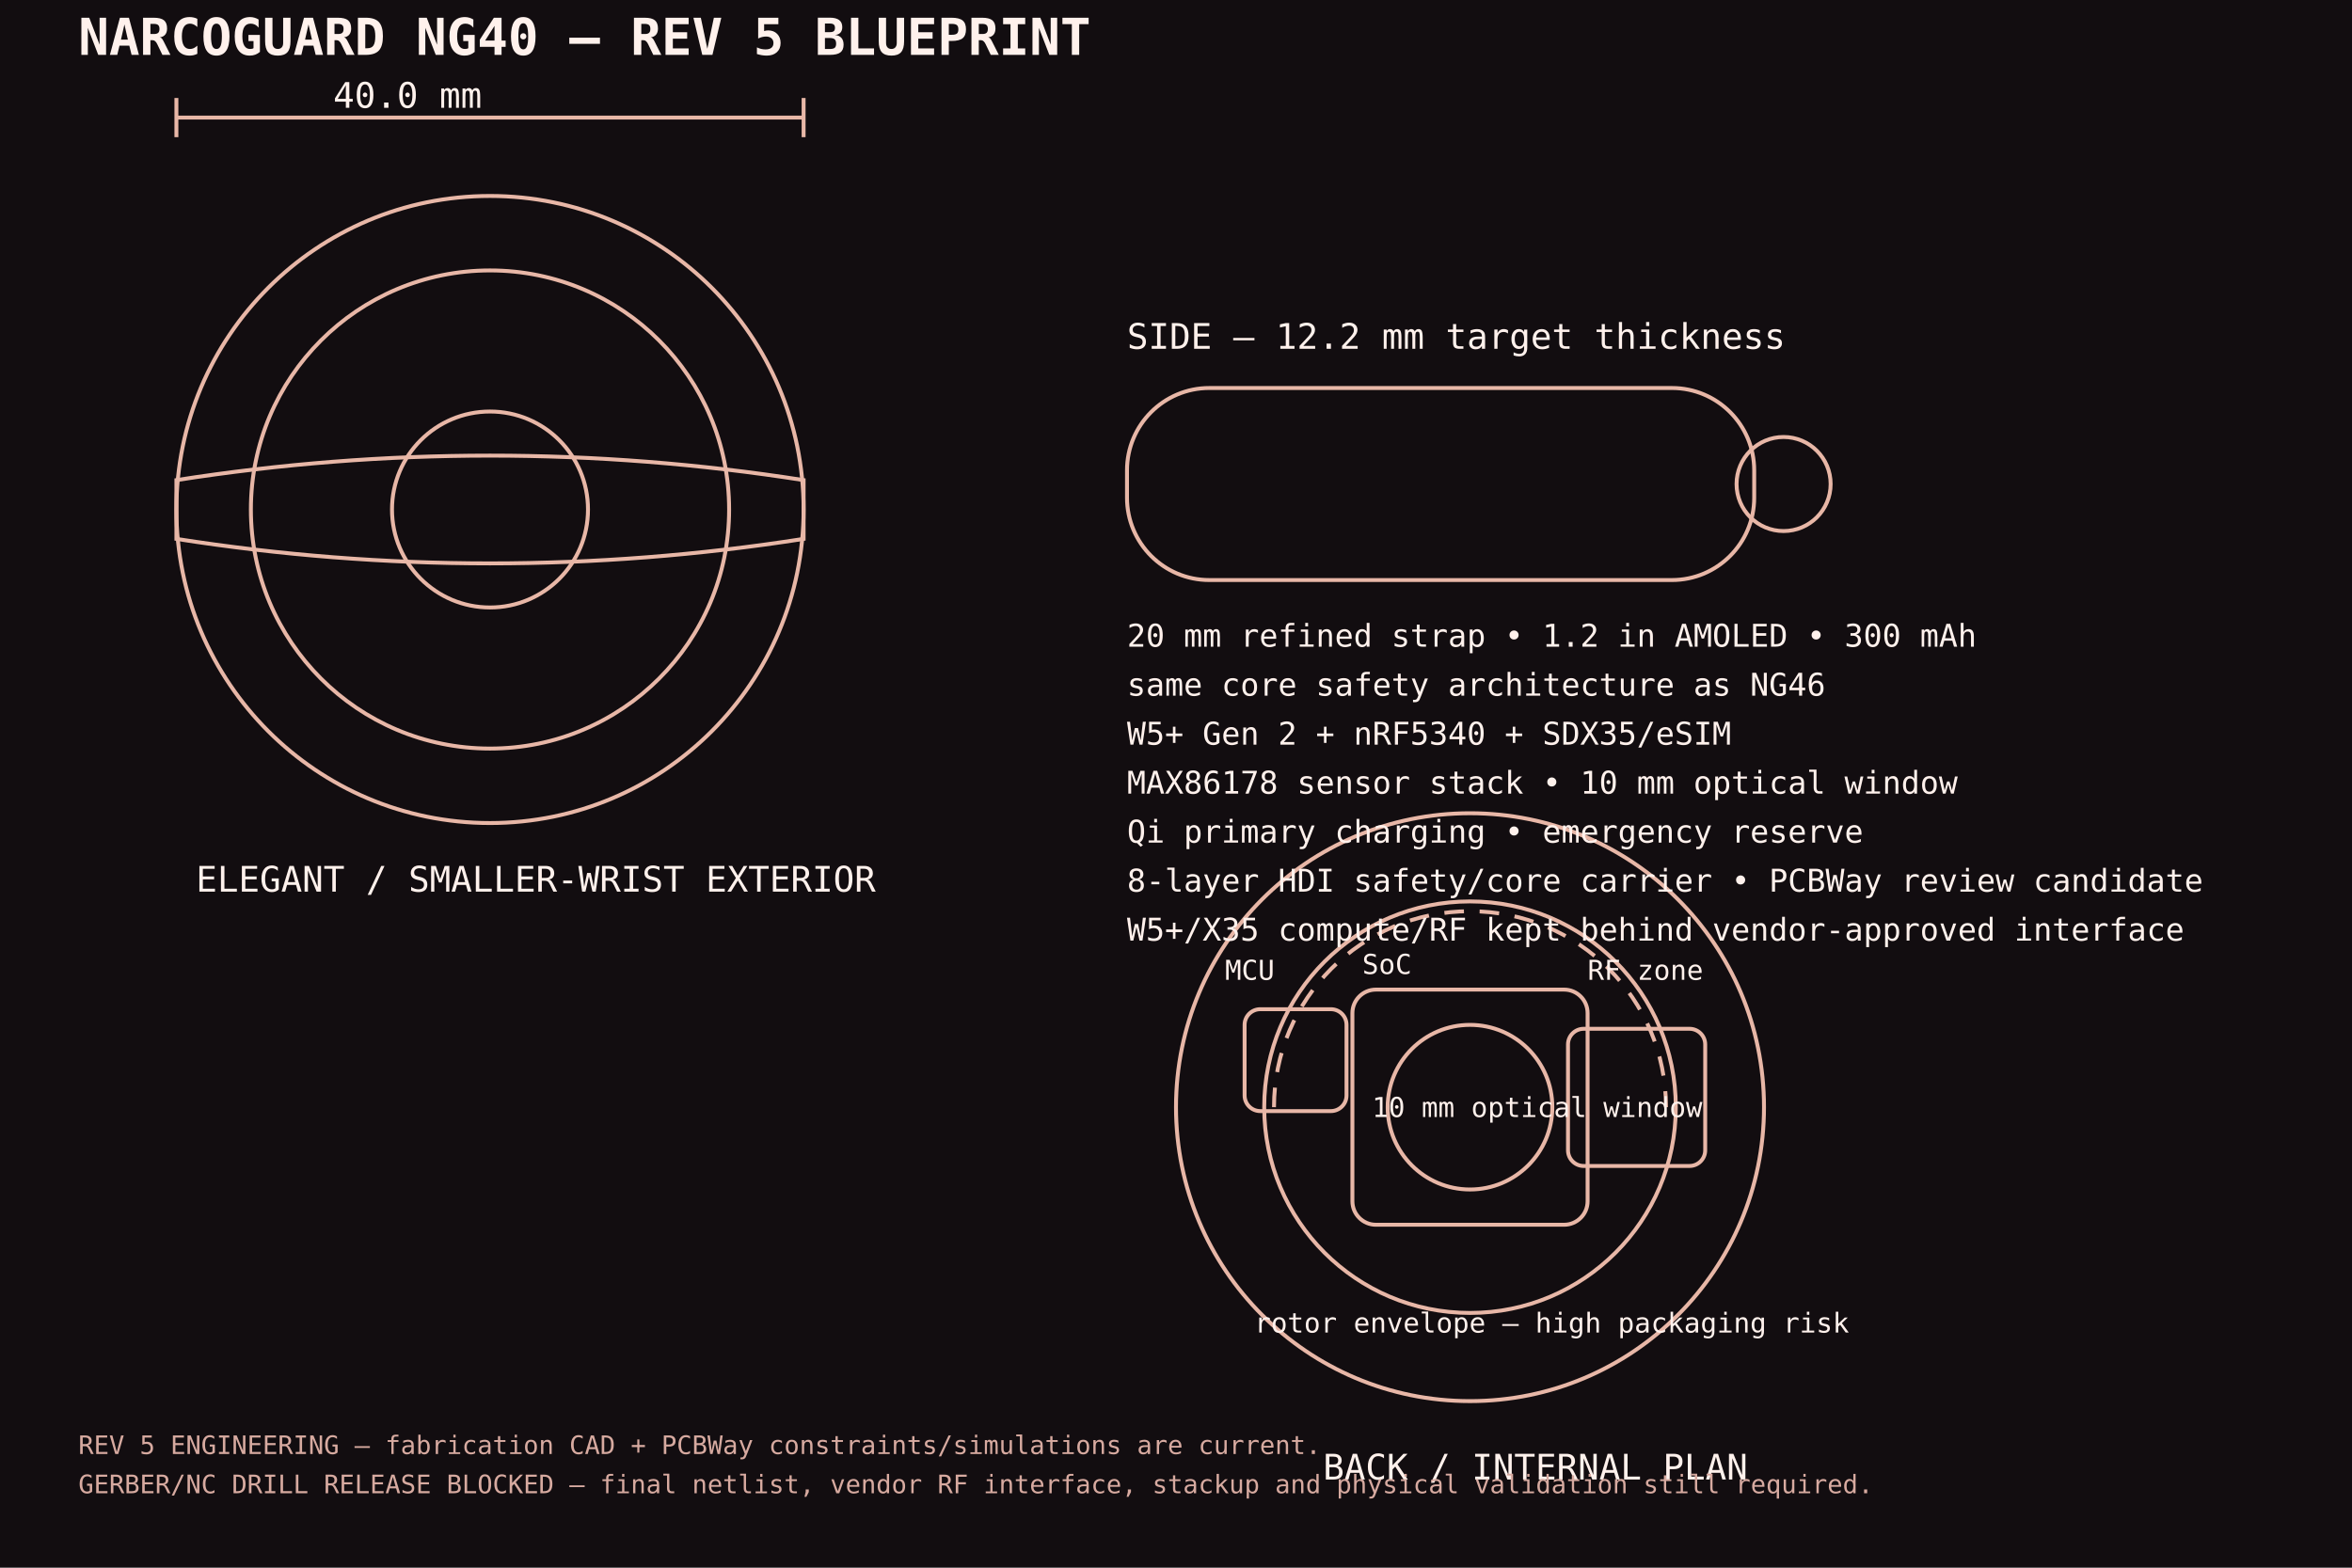
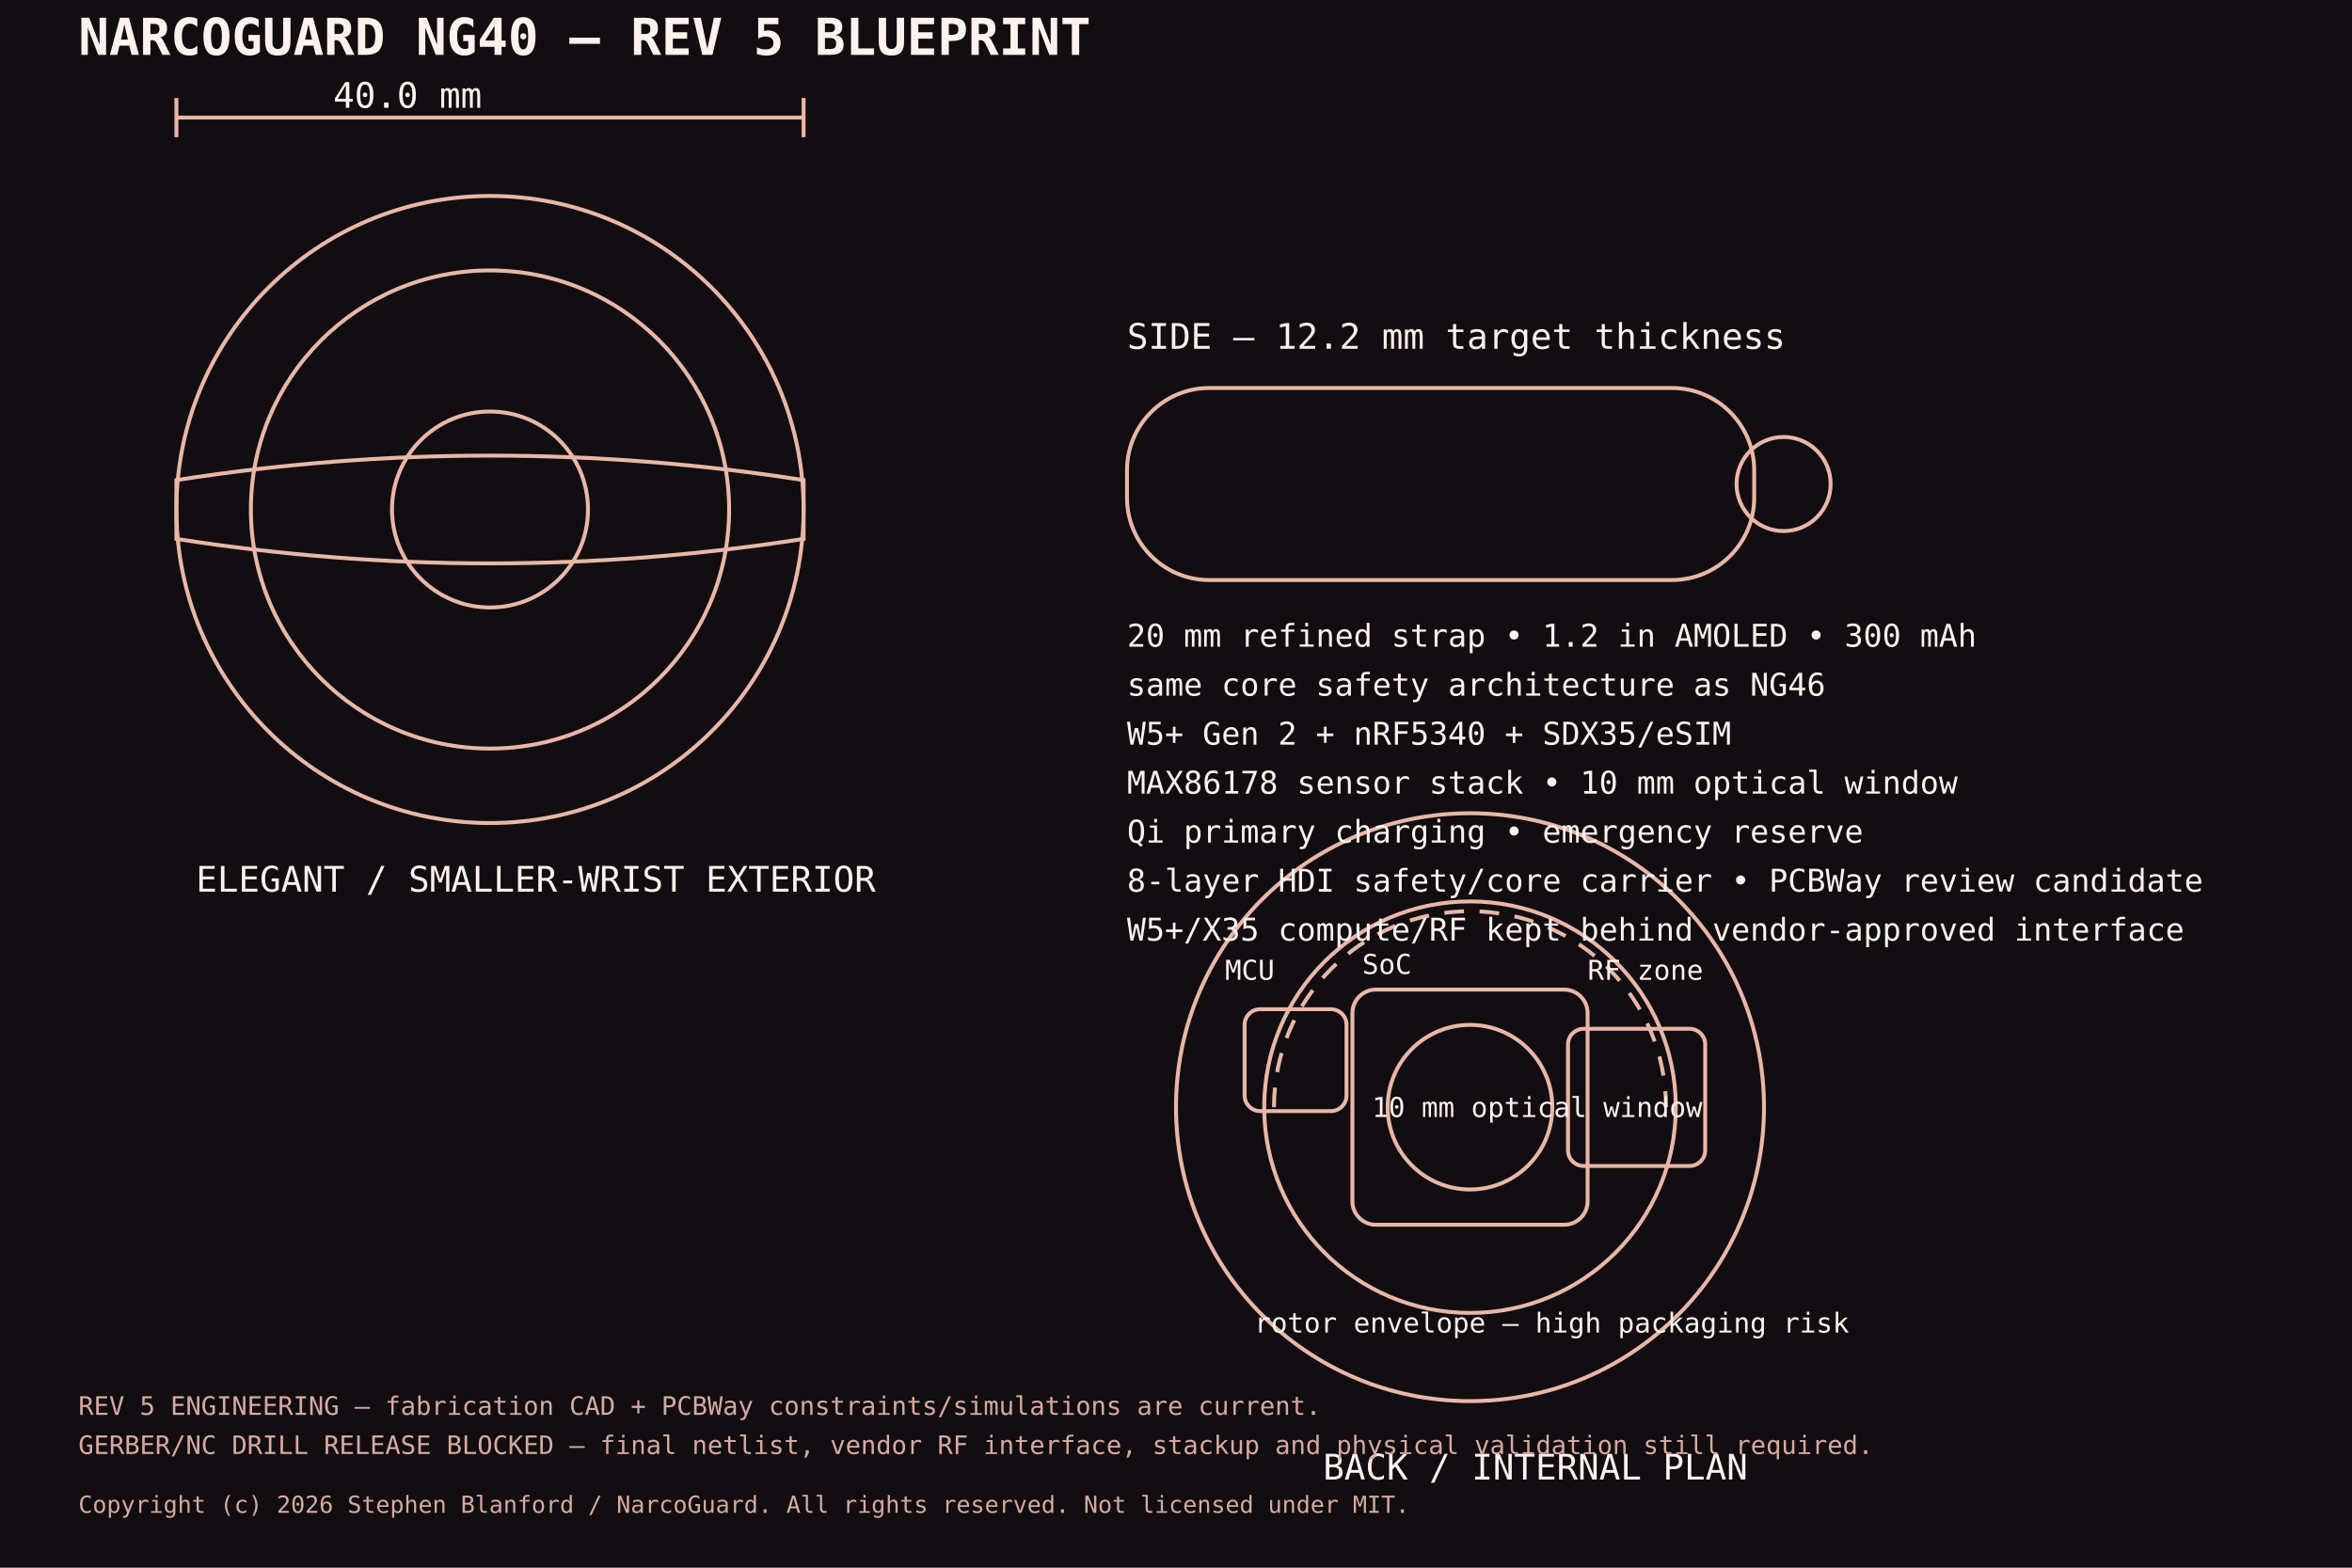
<svg xmlns="http://www.w3.org/2000/svg" viewBox="0 0 1200 800" role="img" aria-labelledby="t d">
  <rect width="1200" height="800" fill="#120d10" />
  <g stroke="#e8b7a7" fill="none" stroke-width="2">
    <circle cx="250" cy="260" r="160" />
    <circle cx="250" cy="260" r="122" />
    <circle cx="250" cy="260" r="50" />
    <path d="M90 245 Q250 220 410 245 L410 275 Q250 300 90 275 Z" />
    <line x1="90" y1="60" x2="410" y2="60" />
    <line x1="90" y1="50" x2="90" y2="70" />
    <line x1="410" y1="50" x2="410" y2="70" />
    <rect x="575" y="198" width="320" height="98" rx="42" />
    <circle cx="910" cy="247" r="24" />
    <circle cx="750" cy="565" r="150" />
    <circle cx="750" cy="565" r="105" />
    <circle cx="750" cy="565" r="42" />
    <rect x="690" y="505" width="120" height="120" rx="12" />
    <rect x="800" y="525" width="70" height="70" rx="8" />
    <rect x="635" y="515" width="52" height="52" rx="8" />
    <path d="M650 565 A100 100 0 0 1 850 565" stroke-dasharray="10 8" />
  </g>
  <g fill="#fff1ec" font-family="monospace">
    <text x="40" y="28" font-size="26" font-weight="bold">NARCOGUARD NG40 — REV 5 BLUEPRINT</text>
    <text x="170" y="55" font-size="18">40.0 mm</text>
    <text x="575" y="178" font-size="18">SIDE — 12.2 mm target thickness</text>
    <text x="100" y="455" font-size="18">ELEGANT / SMALLER-WRIST EXTERIOR</text>
    <text x="675" y="755" font-size="18">BACK / INTERNAL PLAN</text>
    <text x="575" y="330" font-size="16">20 mm refined strap • 1.2 in AMOLED • 300 mAh</text>
    <text x="575" y="355" font-size="16">same core safety architecture as NG46</text>
    <text x="575" y="380" font-size="16">W5+ Gen 2 + nRF5340 + SDX35/eSIM</text>
    <text x="575" y="405" font-size="16">MAX86178 sensor stack • 10 mm optical window</text>
    <text x="575" y="430" font-size="16">Qi primary charging • emergency reserve</text>
    <text x="575" y="455" font-size="16">8-layer HDI safety/core carrier • PCBWay review candidate</text>
    <text x="575" y="480" font-size="16">W5+/X35 compute/RF kept behind vendor-approved interface</text>
    <text x="810" y="500" font-size="14">RF zone</text>
    <text x="695" y="497" font-size="14">SoC</text>
    <text x="625" y="500" font-size="14">MCU</text>
    <text x="700" y="570" font-size="14">10 mm optical window</text>
    <text x="640" y="680" font-size="14">rotor envelope — high packaging risk</text>
-     <text x="40" y="742" font-size="13" fill="#d7aaa0">REV 5 ENGINEERING — fabrication CAD + PCBWay constraints/simulations are current.</text>
-     <text x="40" y="762" font-size="13" fill="#d7aaa0">GERBER/NC DRILL RELEASE BLOCKED — final netlist, vendor RF interface, stackup and physical validation still required.</text>
+     <text x="40" y="722" font-size="13" fill="#d7aaa0">REV 5 ENGINEERING — fabrication CAD + PCBWay constraints/simulations are current.</text>
+     <text x="40" y="742" font-size="13" fill="#d7aaa0">GERBER/NC DRILL RELEASE BLOCKED — final netlist, vendor RF interface, stackup and physical validation still required.</text>
+     <text x="40" y="772" font-size="12" fill="#d7aaa0">Copyright (c) 2026 Stephen Blanford / NarcoGuard. All rights reserved. Not licensed under MIT.</text>
  </g>
</svg>
